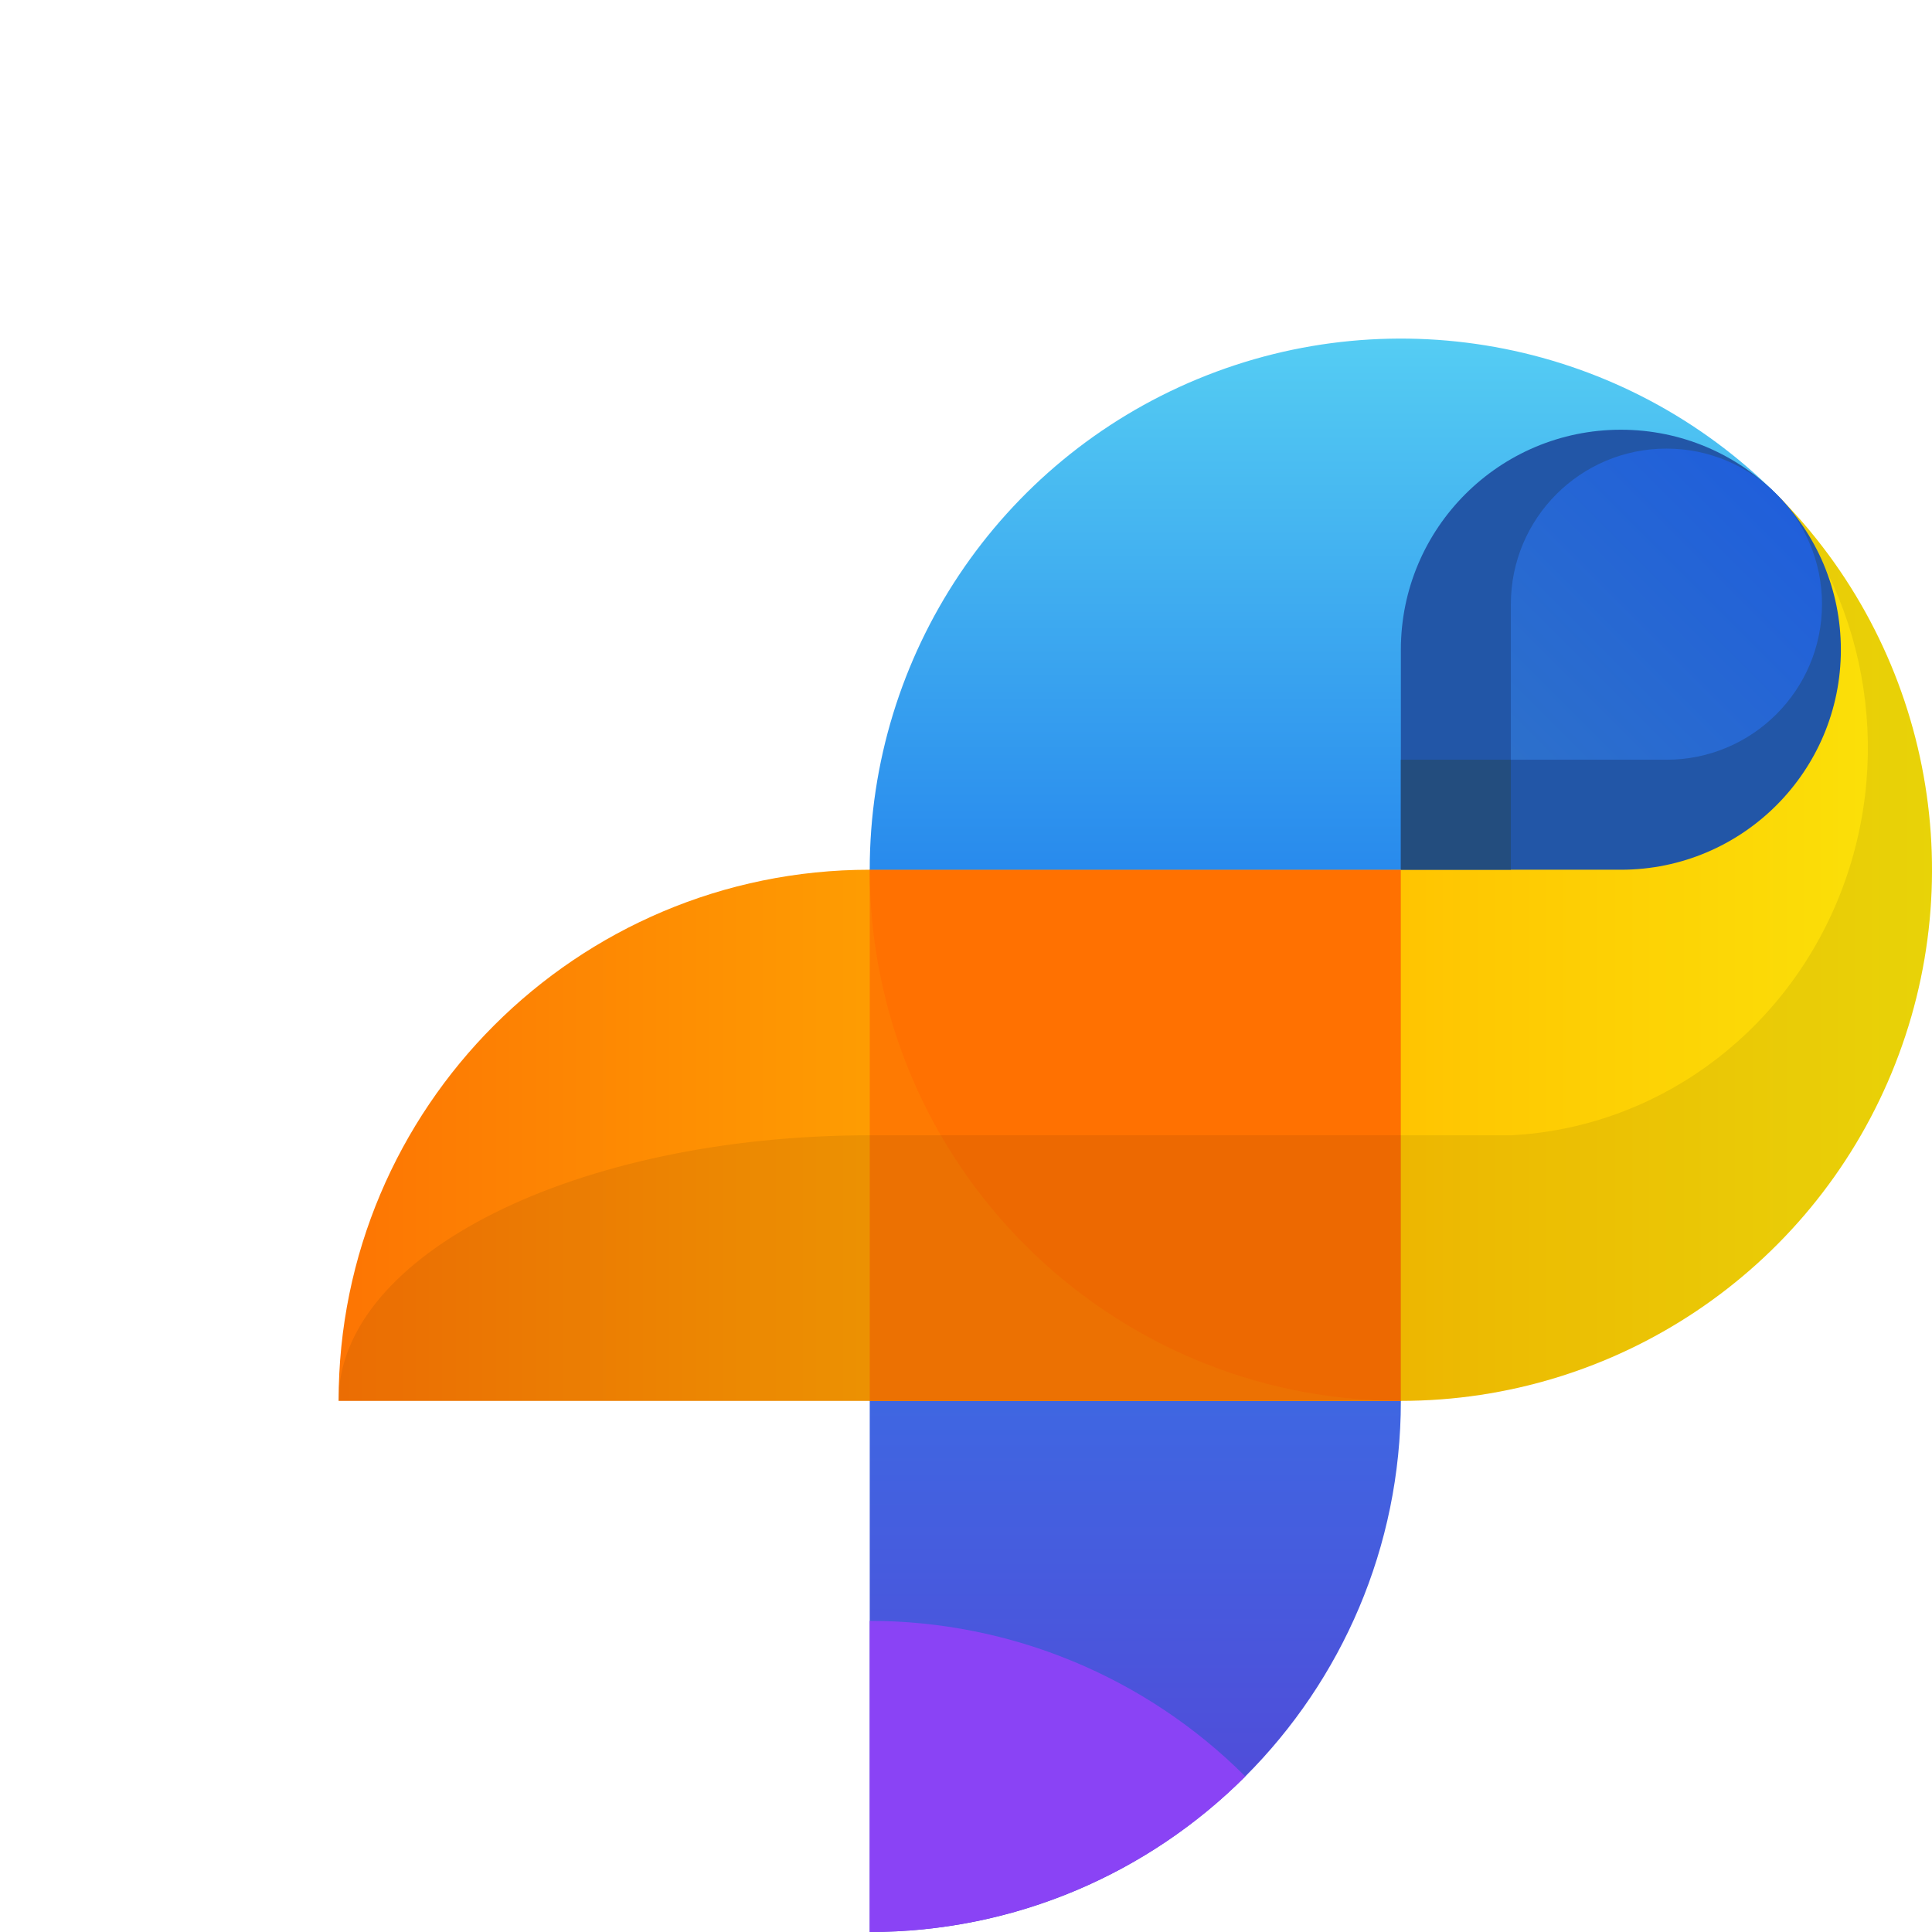
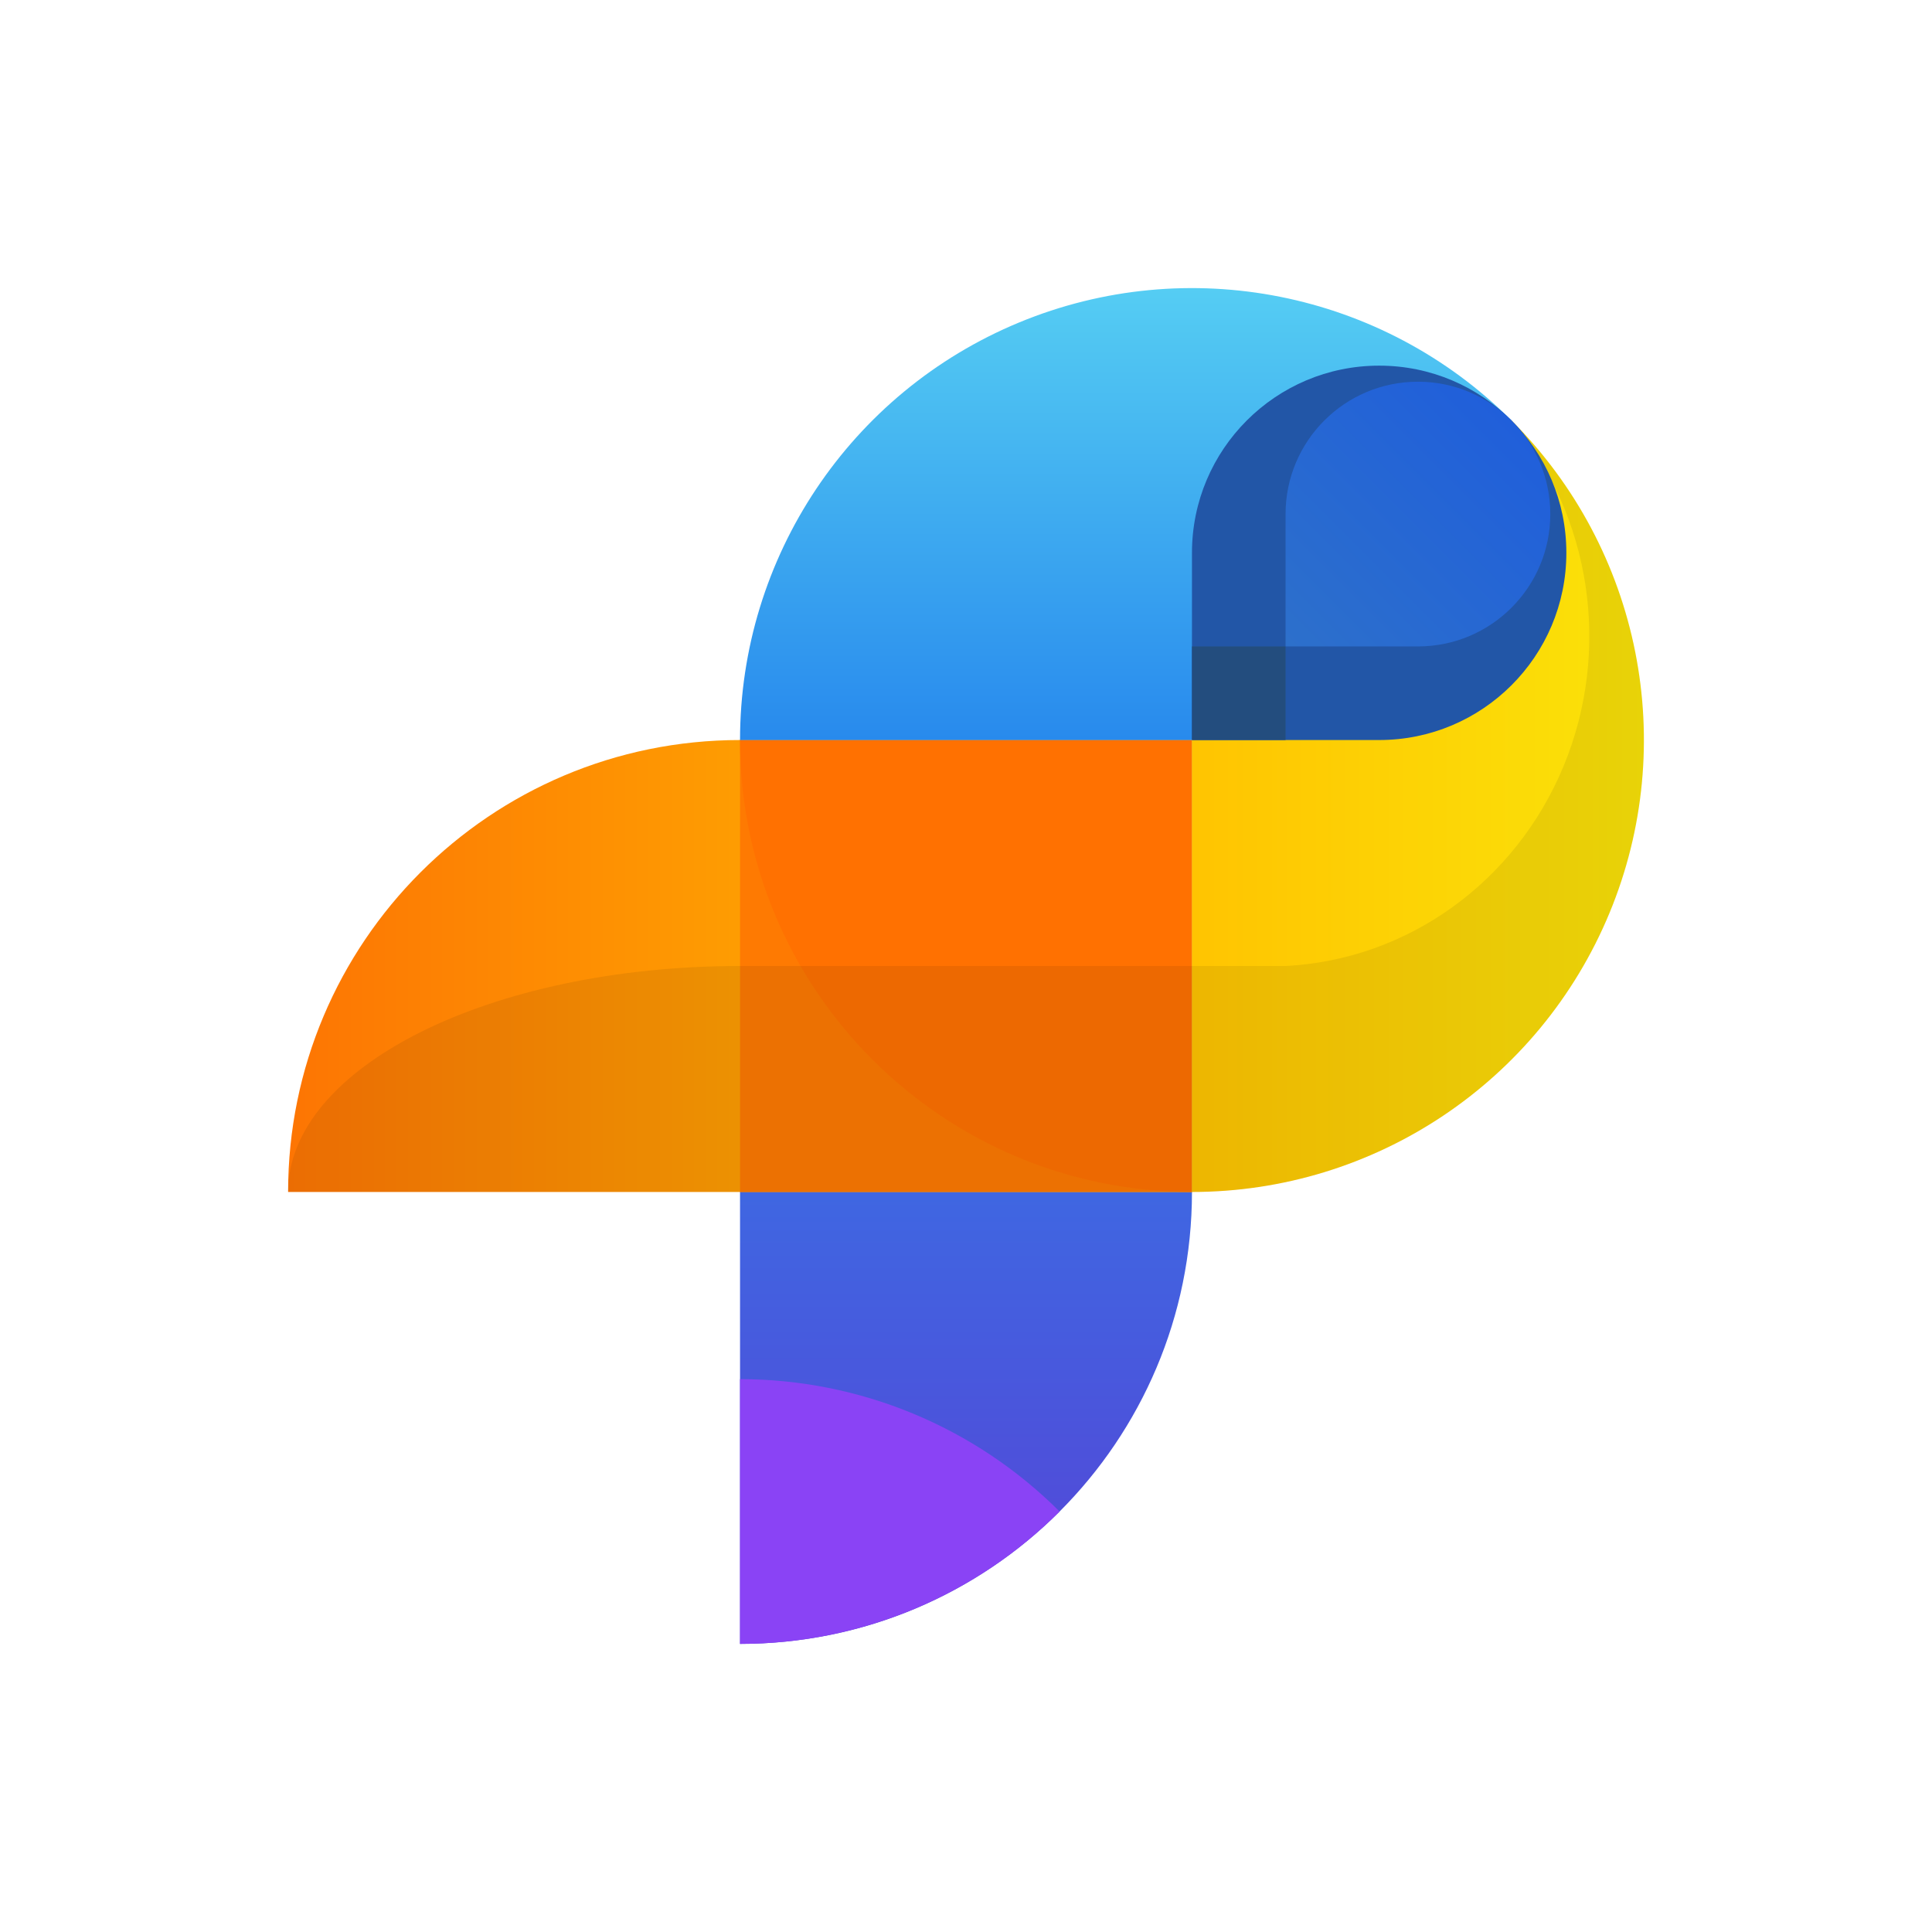
- <svg xmlns="http://www.w3.org/2000/svg" viewBox="-102 -102 582 582" preserveAspectRatio="xMidYMid meet">
+ <svg xmlns="http://www.w3.org/2000/svg" viewBox="-102 -102 684 684" preserveAspectRatio="xMidYMid meet">
  <defs>
    <linearGradient id="bluetopgrad" x1="50%" x2="50%" y1="0%" y2="100%">
      <stop offset="0%" style="stop-color:#55CDF3;stop-opacity:1" />
      <stop offset="100%" style="stop-color:#288AED;stop-opacity:1" />
    </linearGradient>
    <linearGradient id="loopinnergrad" x1="100%" x2="0%" y1="0%" y2="100%">
      <stop offset="0%" style="stop-color:#1E5CDD;stop-opacity:1" />
      <stop offset="100%" style="stop-color:#2D70CB;stop-opacity:1" />
    </linearGradient>
    <linearGradient id="yellowgrad" x1="0%" x2="100%" y1="50%" y2="50%">
      <stop offset="0%" style="stop-color:#FFC401;stop-opacity:1" />
      <stop offset="100%" style="stop-color:#FAE309;stop-opacity:1" />
    </linearGradient>
    <linearGradient id="orangetailgrad" x1="0%" x2="100%" y1="50%" y2="50%">
      <stop offset="0%" style="stop-color:#FD7503;stop-opacity:1" />
      <stop offset="100%" style="stop-color:#FFC401;stop-opacity:1" />
    </linearGradient>
    <linearGradient id="bluebottomgrad" x1="50%" x2="50%" y1="0%" y2="100%">
      <stop offset="0%" style="stop-color:#288AED;stop-opacity:1" />
      <stop offset="100%" style="stop-color:#5643D6;stop-opacity:1" />
    </linearGradient>
    <linearGradient id="magentaarcgrad" x1="50%" x2="50%" y1="0%" y2="100%">
      <stop offset="0%" style="stop-color:#4F50F3;stop-opacity:1" />
      <stop offset="100%" style="stop-color:#9741F4;stop-opacity:1" />
    </linearGradient>
  </defs>
  <g>
    <path name="Purple Tail" fill="url(#bluebottomgrad)" d="M 160,480 v -320 h 160 v 160 a 160,160 0 0 1 -160,160 Z" />
    <path name="Orange Tail" fill="url(#orangetailgrad)" d="M 0,320 h 320 v -160 h -160 a 160,160 0 0 0 -160,160 Z" />
    <path name="Orange Center Rectangle" fill="#FE7A02" d="M 160,160 v 160 h 160 v -160 Z" />
    <path name="Orange Center Arc" fill="#FF7101" d="M 320,160 h -160 a 160,160 0 0 0 160,160 Z" />
    <path name="Yellow Part" fill="url(#yellowgrad)" d="M 320,160 v 160 A 160,160 0 0 0 433.137,46.863 Z" />
    <path name="Yellow-Orange Shadow" fill="#00000012" d="M 0,320 h 320 A 160,160 0 0 0 433.137,46.863 A 113.137,116.863 0 0 1 353.137,240 L 320,240 L 160,240 A 160,80 0 0 0 0,320 Z" />
    <path name="Light Blue Part" fill="url(#bluetopgrad)" d="M 320,160 L 433.137,46.863 A 160,160 0 0 0 160,160 Z" />
    <path name="Loop Outer Base" fill="#2256A7" d="M 320,160 h 66.274 a 66.274,66.274 0 1 0 -66.274,-66.274 Z" />
    <path name="Loop Square Base" fill="#234D7E" d="M 320,160 h 33.137 v -33.137 h -33.137 Z" />
    <path name="Loop Inner Base" fill="url(#loopinnergrad)" d="M 353.137,126.863 h 46.863 a 46.863,46.863 0 1 0 -46.863,-46.863 Z" />
    <path name="Magenta Tail Piece" fill="#8A43F5" d="M 160,480 a 160,160 0 0 0 113.137,-46.863 a 160,160 0 0 0 -113.137,-46.863 Z" />
  </g>
</svg>
